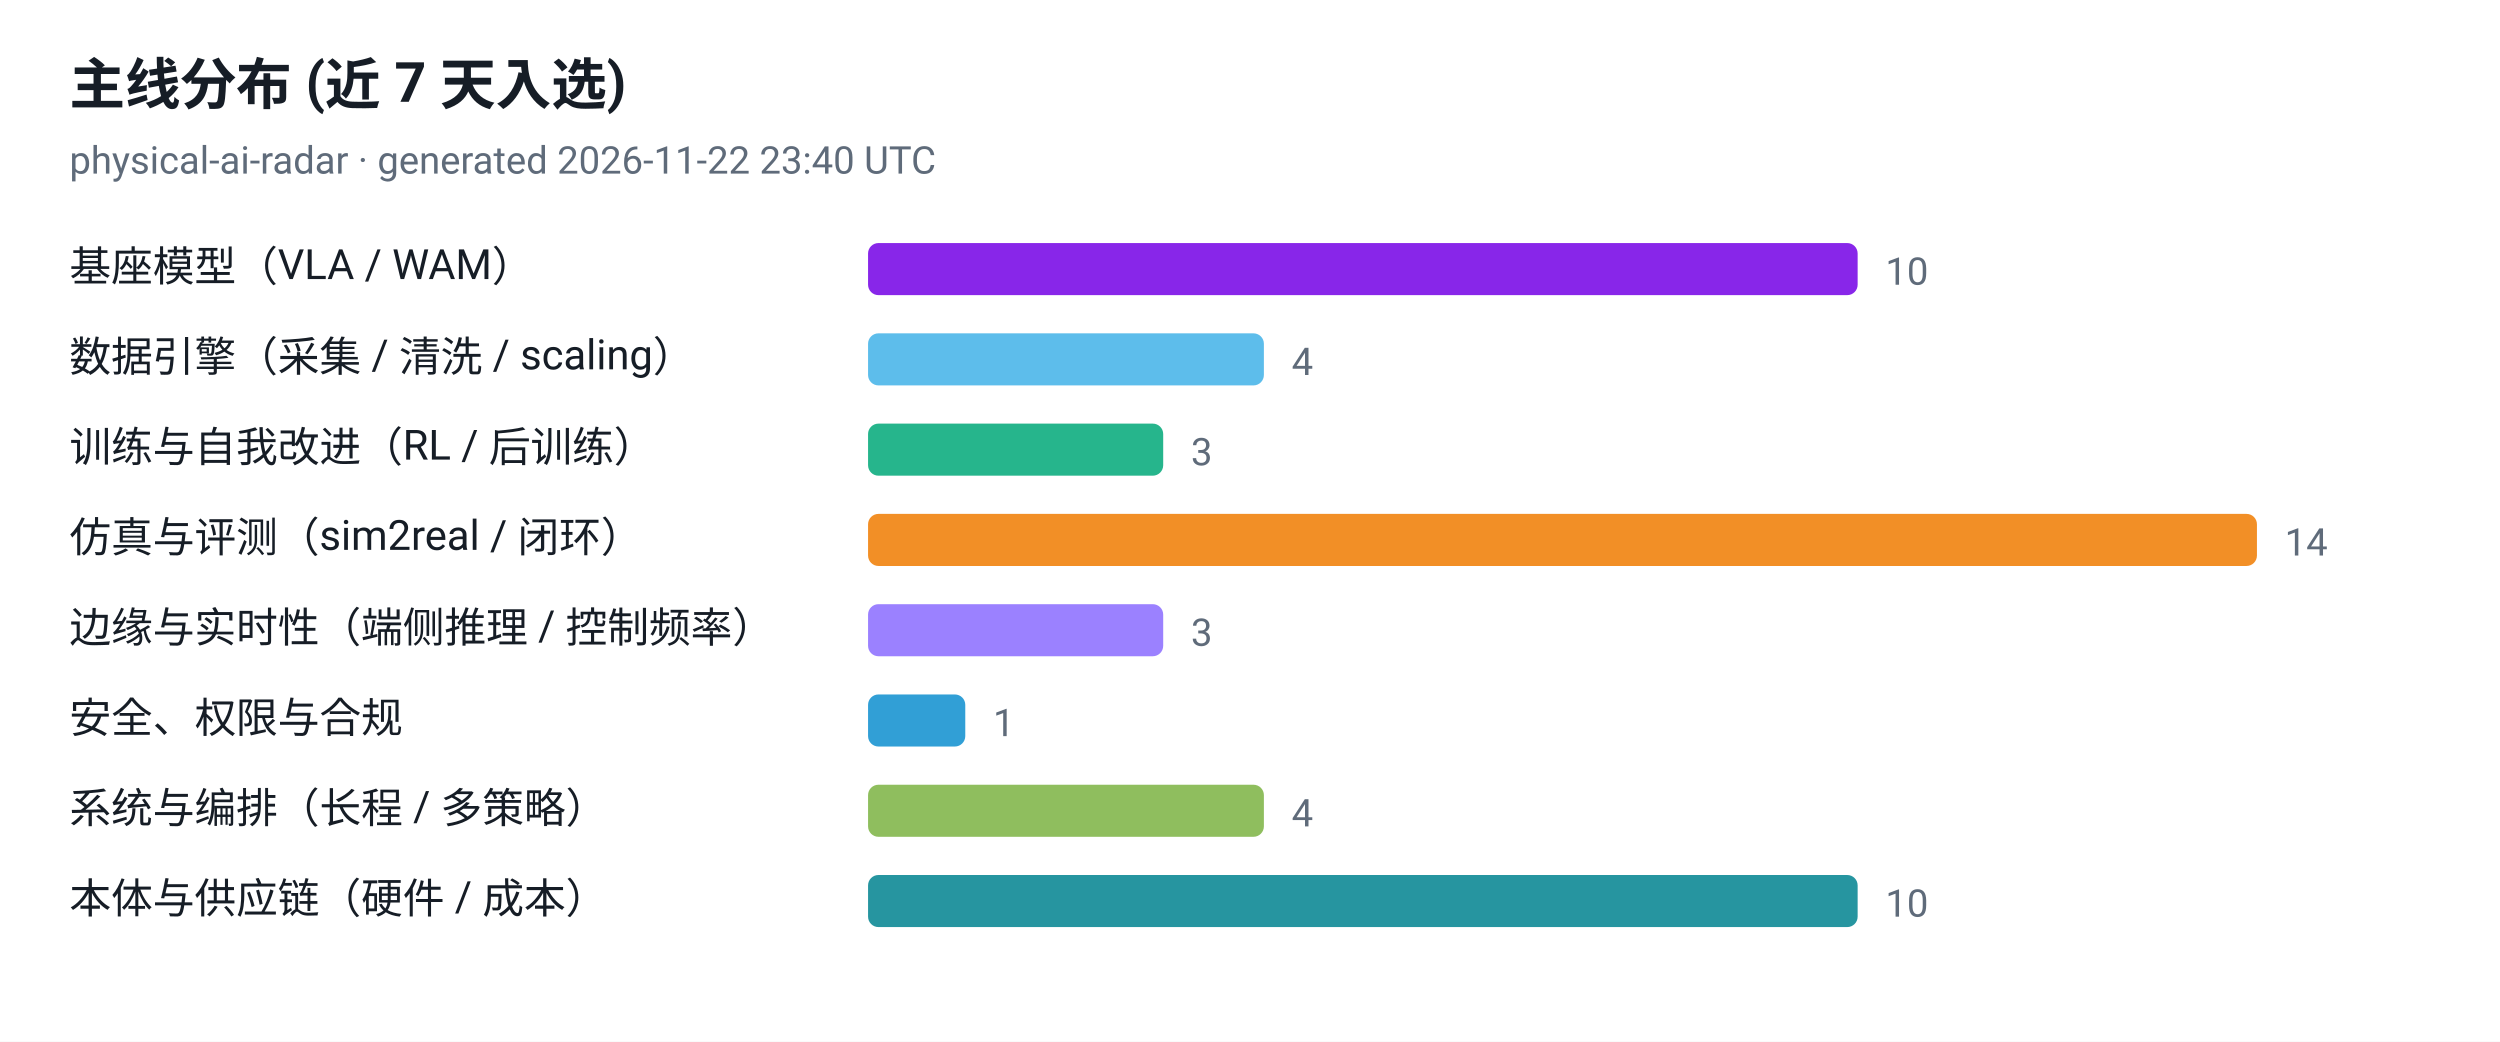
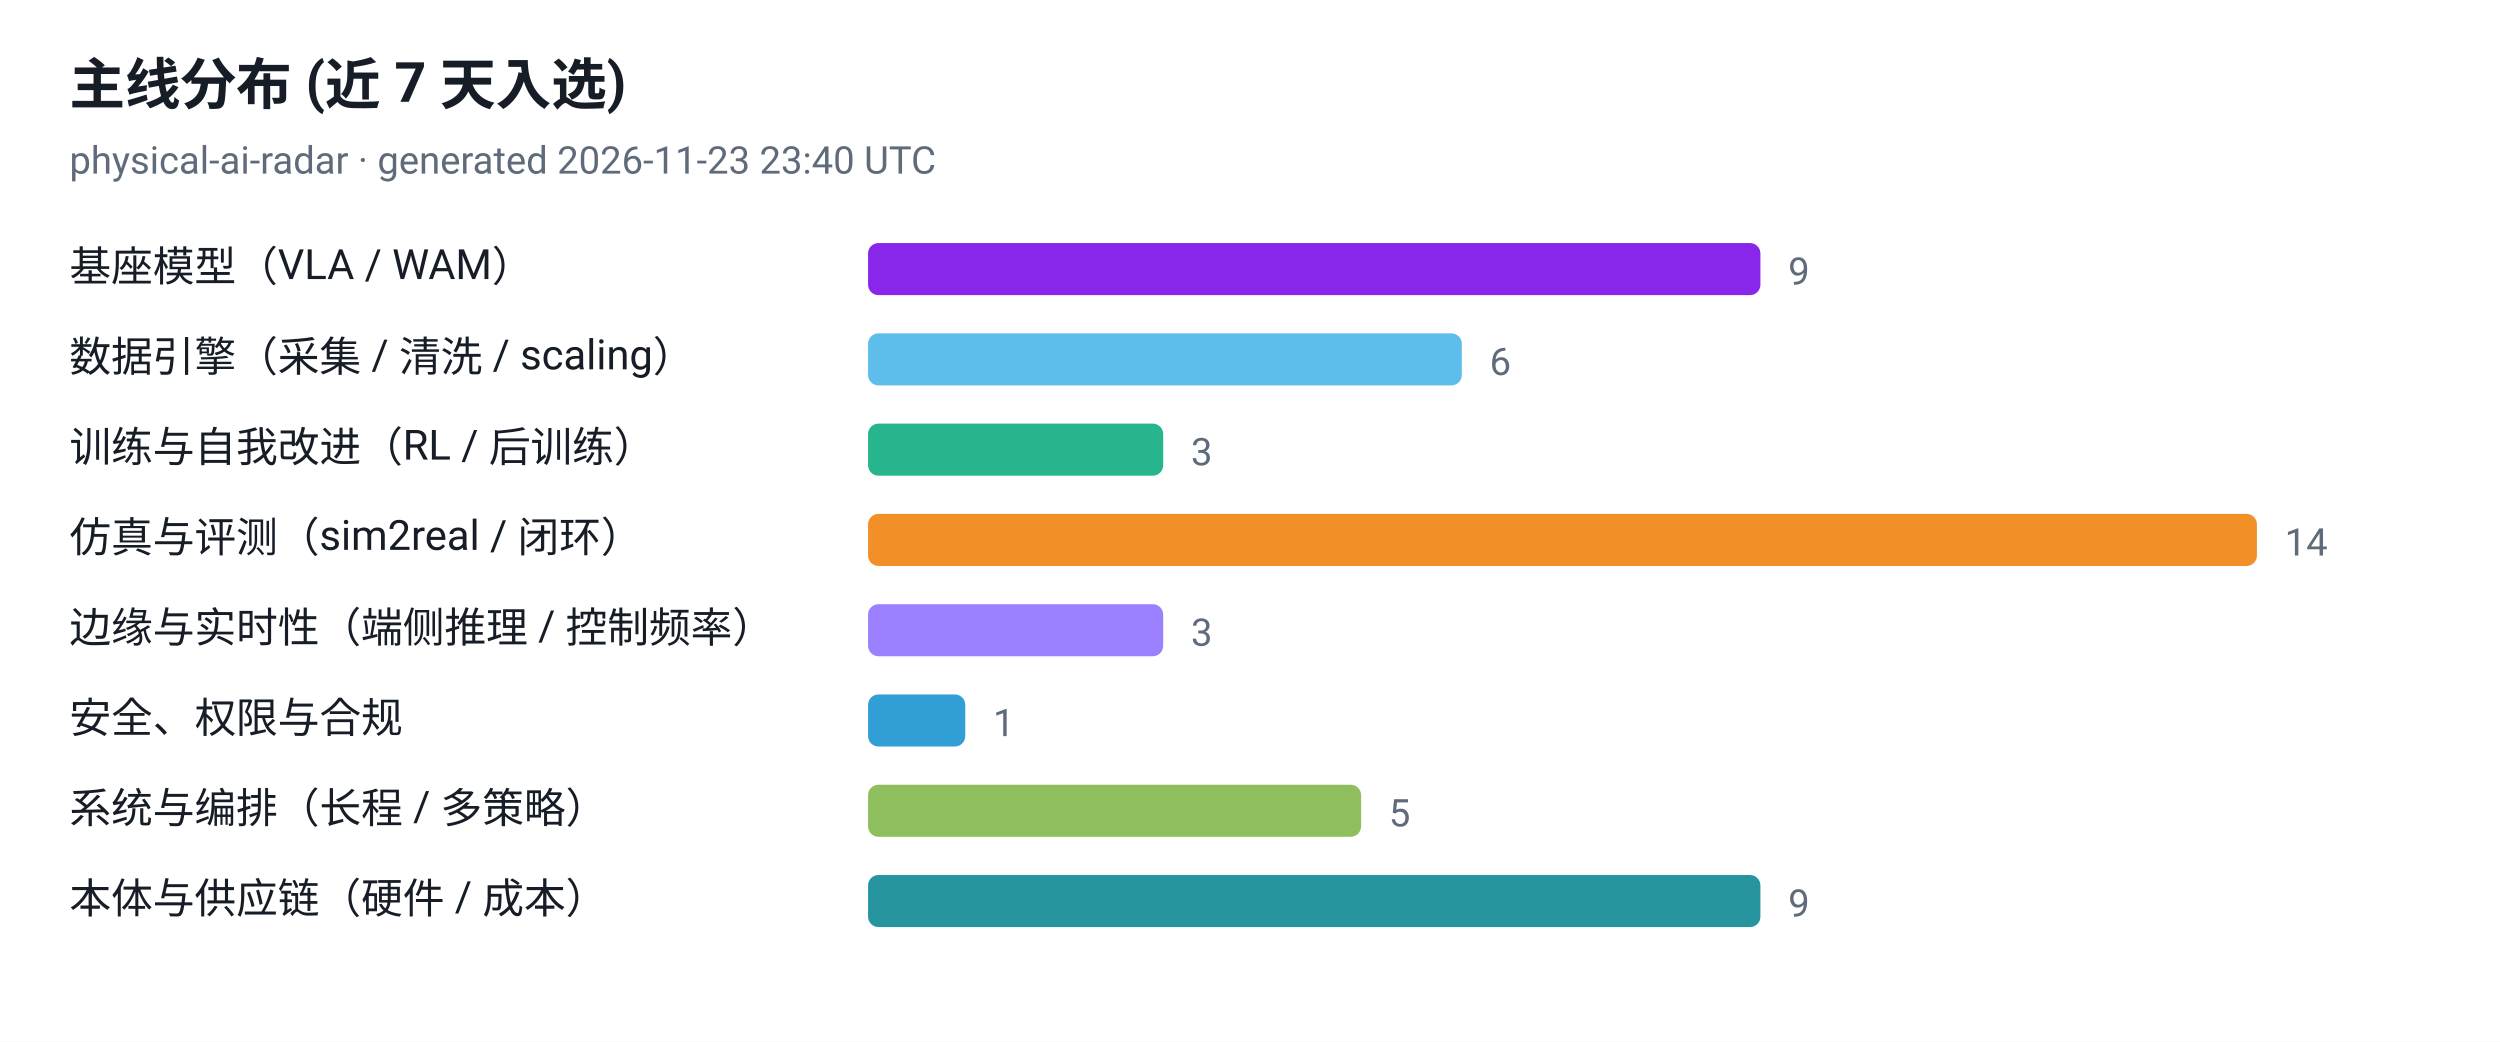
<svg xmlns="http://www.w3.org/2000/svg" viewBox="0 0 720 300" width="720" height="300" role="img" aria-label="主线分布 (近 7 天入选)">
  <style>
  .plate { fill: #ffffff }
  .ink { fill: #161d26 }
  .muted { fill: #5f6b7a }
  .grid { stroke: #e3e9ef }
  @media (prefers-color-scheme: dark) {
    .plate { fill: #0d1117 }
    .ink { fill: #e6edf3 }
    .muted { fill: #8b949e }
    .grid { stroke: #30363d }
  }
</style>
  <rect class="plate" width="720" height="300" />
  <text x="20" y="30" font-family="ui-sans-serif, -apple-system, 'Segoe UI', Roboto, Helvetica, Arial, sans-serif" font-size="16" font-weight="700" class="ink">主线分布 (近 7 天入选)</text>
-   <text x="20" y="50" font-family="ui-sans-serif, -apple-system, 'Segoe UI', Roboto, Helvetica, Arial, sans-serif" font-size="11" class="muted">physical-ai-radar · generated 2026-11-22 23:40 UTC</text>
+   <text x="20" y="50" font-family="ui-sans-serif, -apple-system, 'Segoe UI', Roboto, Helvetica, Arial, sans-serif" font-size="11" class="muted">physical-ai-radar · generated 2026-11-23 23:40 UTC</text>
  <text x="20" y="81" font-family="ui-sans-serif, -apple-system, 'Segoe UI', Roboto, Helvetica, Arial, sans-serif" font-size="12" class="ink">基座模型（VLA / WAM）</text>
-   <rect x="250" y="70" width="285" height="15" rx="3" fill="#7300e5" fill-opacity="0.85" />
-   <text x="543" y="82" font-family="ui-sans-serif, -apple-system, 'Segoe UI', Roboto, Helvetica, Arial, sans-serif" font-size="11" class="muted">10</text>
+   <rect x="250" y="70" width="257" height="15" rx="3" fill="#7300e5" fill-opacity="0.85" />
+   <text x="515" y="82" font-family="ui-sans-serif, -apple-system, 'Segoe UI', Roboto, Helvetica, Arial, sans-serif" font-size="11" class="muted">9</text>
  <text x="20" y="107" font-family="ui-sans-serif, -apple-system, 'Segoe UI', Roboto, Helvetica, Arial, sans-serif" font-size="12" class="ink">数据引擎（采集 / 清洗 / scaling）</text>
-   <rect x="250" y="96" width="114" height="15" rx="3" fill="#41b1e8" fill-opacity="0.85" />
-   <text x="372" y="108" font-family="ui-sans-serif, -apple-system, 'Segoe UI', Roboto, Helvetica, Arial, sans-serif" font-size="11" class="muted">4</text>
+   <rect x="250" y="96" width="171" height="15" rx="3" fill="#41b1e8" fill-opacity="0.85" />
+   <text x="429" y="108" font-family="ui-sans-serif, -apple-system, 'Segoe UI', Roboto, Helvetica, Arial, sans-serif" font-size="11" class="muted">6</text>
  <text x="20" y="133" font-family="ui-sans-serif, -apple-system, 'Segoe UI', Roboto, Helvetica, Arial, sans-serif" font-size="12" class="ink">训练与自我改进（RL / 后训练）</text>
  <rect x="250" y="122" width="85" height="15" rx="3" fill="#00a878" fill-opacity="0.85" />
  <text x="343" y="134" font-family="ui-sans-serif, -apple-system, 'Segoe UI', Roboto, Helvetica, Arial, sans-serif" font-size="11" class="muted">3</text>
  <text x="20" y="159" font-family="ui-sans-serif, -apple-system, 'Segoe UI', Roboto, Helvetica, Arial, sans-serif" font-size="12" class="ink">仿真与评测（sim2real / 闭环）</text>
  <rect x="250" y="148" width="400" height="15" rx="3" fill="#f07c00" fill-opacity="0.85" />
  <text x="658" y="160" font-family="ui-sans-serif, -apple-system, 'Segoe UI', Roboto, Helvetica, Arial, sans-serif" font-size="11" class="muted">14</text>
  <text x="20" y="185" font-family="ui-sans-serif, -apple-system, 'Segoe UI', Roboto, Helvetica, Arial, sans-serif" font-size="12" class="ink">边缘与实时性（端侧推理 / 控制频率）</text>
  <rect x="250" y="174" width="85" height="15" rx="3" fill="#8a6bff" fill-opacity="0.85" />
  <text x="343" y="186" font-family="ui-sans-serif, -apple-system, 'Segoe UI', Roboto, Helvetica, Arial, sans-serif" font-size="11" class="muted">3</text>
  <text x="20" y="211" font-family="ui-sans-serif, -apple-system, 'Segoe UI', Roboto, Helvetica, Arial, sans-serif" font-size="12" class="ink">安全、权限与合规</text>
  <rect x="250" y="200" width="28" height="15" rx="3" fill="#0d8ecf" fill-opacity="0.85" />
  <text x="286" y="212" font-family="ui-sans-serif, -apple-system, 'Segoe UI', Roboto, Helvetica, Arial, sans-serif" font-size="11" class="muted">1</text>
  <text x="20" y="237" font-family="ui-sans-serif, -apple-system, 'Segoe UI', Roboto, Helvetica, Arial, sans-serif" font-size="12" class="ink">系统与编排（长程 / 多策略）</text>
-   <rect x="250" y="226" width="114" height="15" rx="3" fill="#7cb342" fill-opacity="0.85" />
-   <text x="372" y="238" font-family="ui-sans-serif, -apple-system, 'Segoe UI', Roboto, Helvetica, Arial, sans-serif" font-size="11" class="muted">4</text>
+   <rect x="250" y="226" width="142" height="15" rx="3" fill="#7cb342" fill-opacity="0.85" />
+   <text x="400" y="238" font-family="ui-sans-serif, -apple-system, 'Segoe UI', Roboto, Helvetica, Arial, sans-serif" font-size="11" class="muted">5</text>
  <text x="20" y="263" font-family="ui-sans-serif, -apple-system, 'Segoe UI', Roboto, Helvetica, Arial, sans-serif" font-size="12" class="ink">本体与供应链（硬件 / 成本）</text>
-   <rect x="250" y="252" width="285" height="15" rx="3" fill="#00838f" fill-opacity="0.85" />
-   <text x="543" y="264" font-family="ui-sans-serif, -apple-system, 'Segoe UI', Roboto, Helvetica, Arial, sans-serif" font-size="11" class="muted">10</text>
+   <rect x="250" y="252" width="257" height="15" rx="3" fill="#00838f" fill-opacity="0.85" />
+   <text x="515" y="264" font-family="ui-sans-serif, -apple-system, 'Segoe UI', Roboto, Helvetica, Arial, sans-serif" font-size="11" class="muted">9</text>
</svg>
